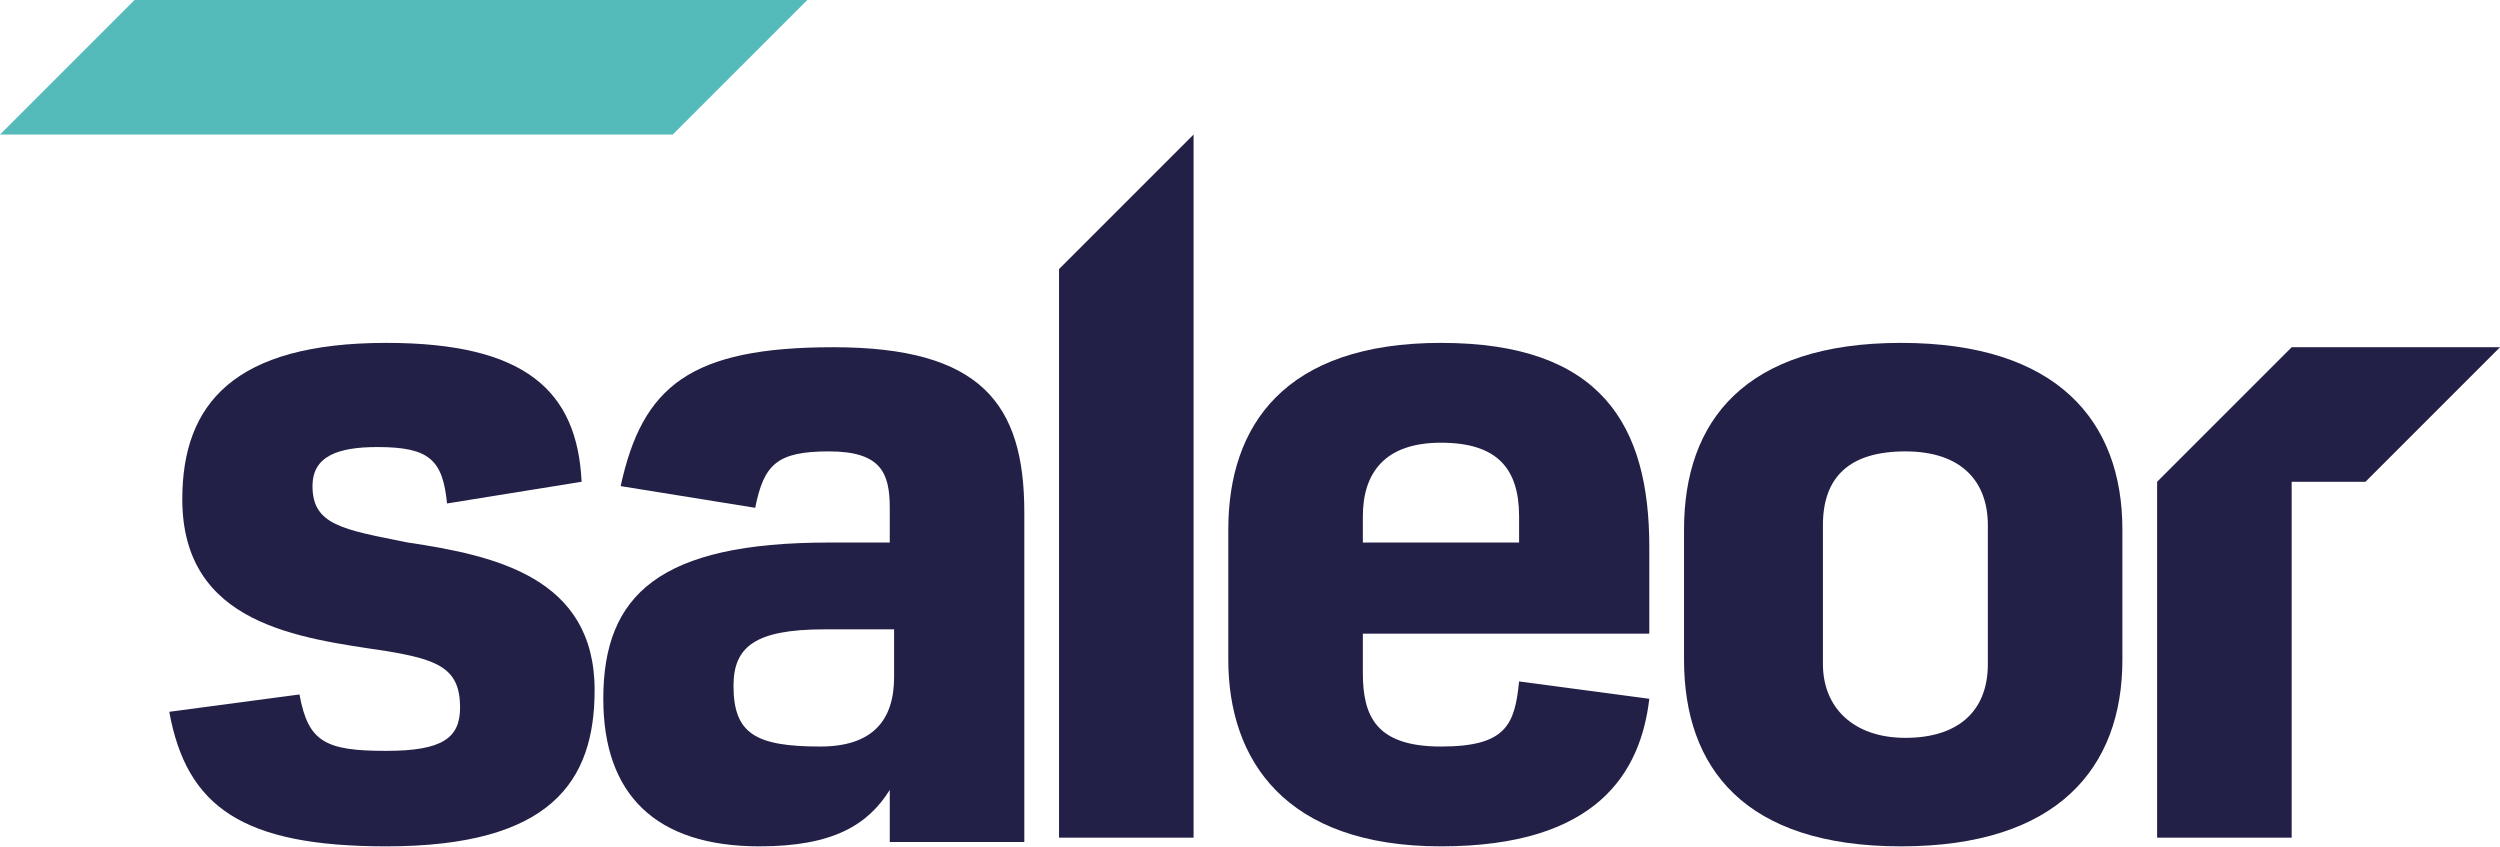
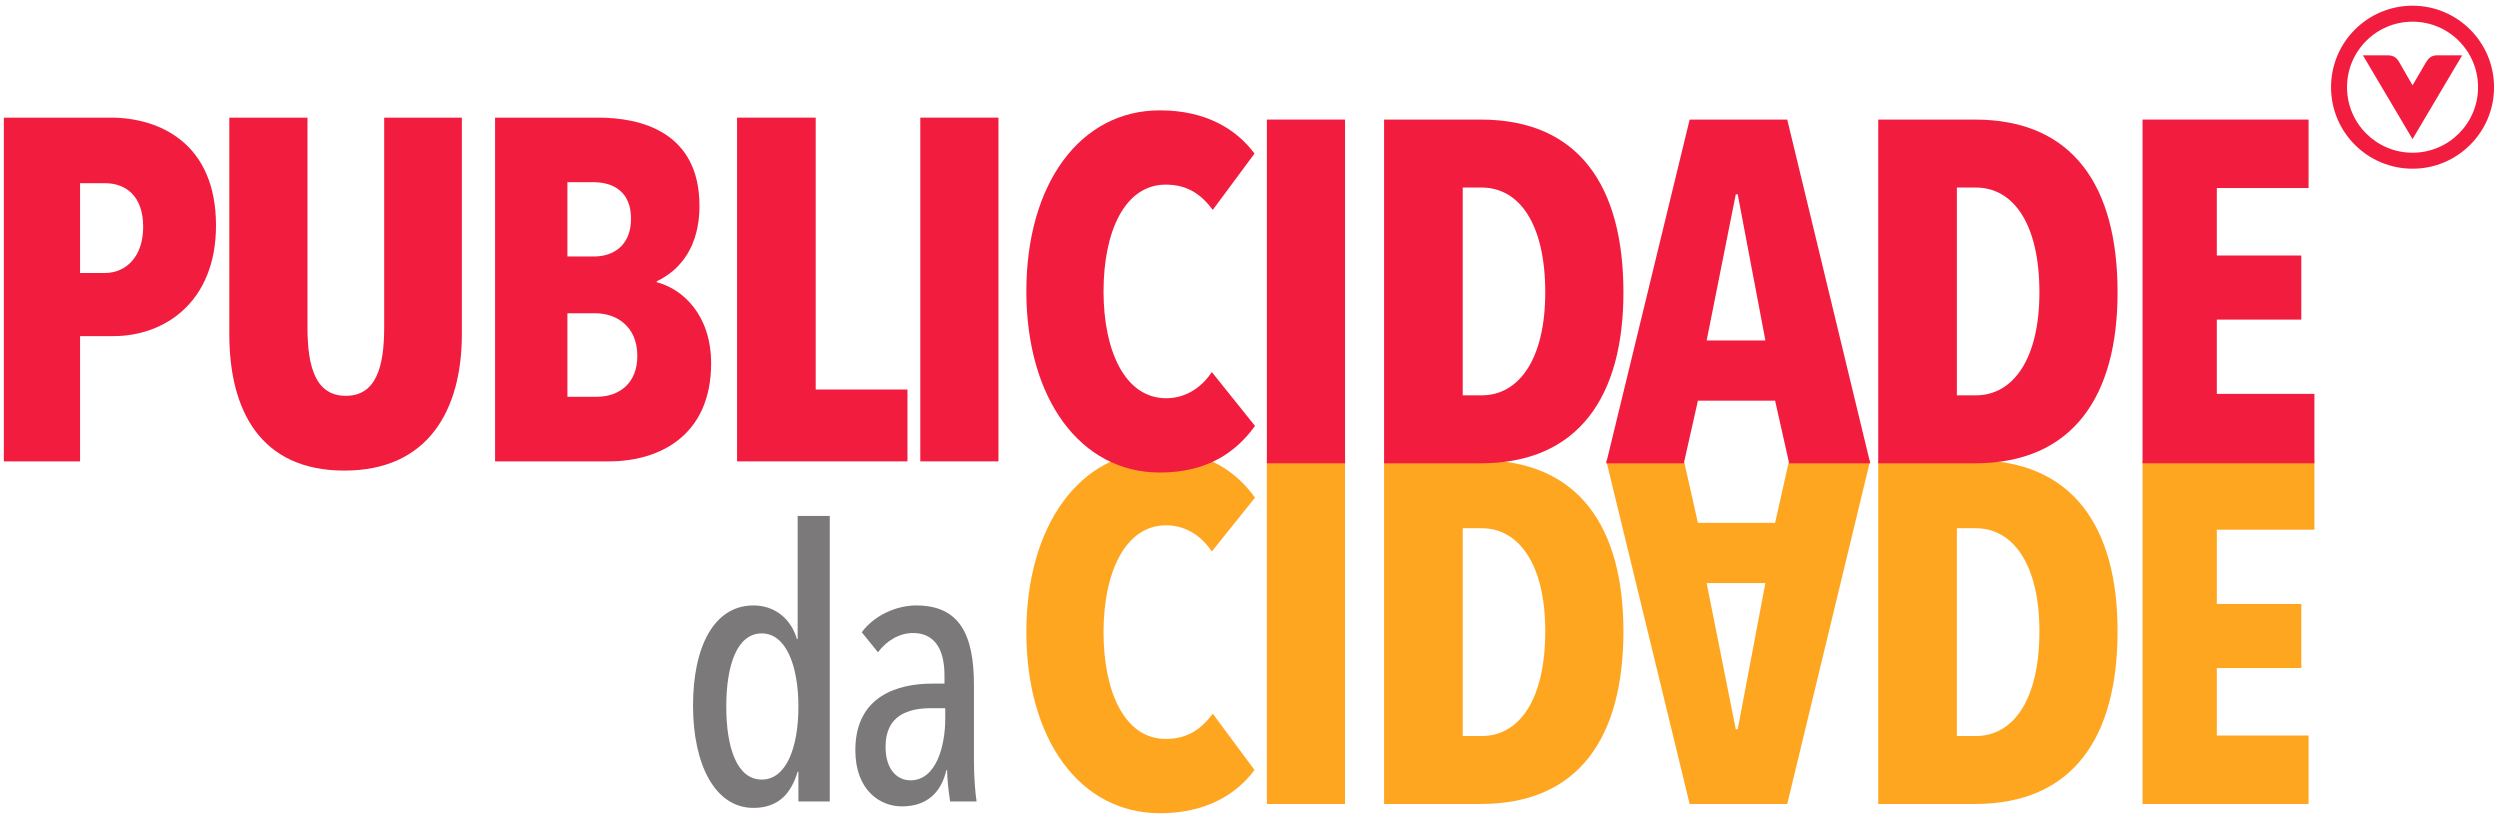
- <svg xmlns="http://www.w3.org/2000/svg" enable-background="new 20 0 57.6 19.5" viewBox="0 0 57.6 19.5">
-   <path d="m15.5 3.1h-15.5l3.1-3.1h15.5z" fill="#54baba" />
-   <g fill="#222046">
-     <path d="m8.9 19.5c3.8 0 4.8-1.5 4.8-3.6 0-2.6-2.3-3.1-4.3-3.4-1.5-.3-2.2-.4-2.2-1.3 0-.7.6-.9 1.5-.9 1.2 0 1.5.3 1.6 1.3l3.1-.5c-.1-2.1-1.3-3.2-4.5-3.2-3.5 0-4.7 1.4-4.7 3.6 0 2.9 2.7 3.2 4.7 3.5 1.2.2 1.7.4 1.7 1.3 0 .7-.4 1-1.7 1-1.4 0-1.8-.2-2-1.3l-3 .4c.4 2.2 1.7 3.1 5 3.1z" />
-     <path d="m17.5 19.5c1.7 0 2.5-.5 3-1.3v1.2h3.1v-7.6c0-2.5-1-3.8-4.4-3.8-3.3 0-4.4.9-4.9 3.2l3.1.5c.2-1 .5-1.3 1.7-1.3s1.4.5 1.4 1.3v.8h-1.4c-3.9 0-5.2 1.2-5.2 3.6 0 2.2 1.2 3.4 3.6 3.4zm1.4-2.3c-1.5 0-2-.3-2-1.4 0-.9.5-1.3 2.1-1.3h1.6v1.1c0 1-.5 1.6-1.7 1.6z" />
-     <path d="m24.4 19.3h3.1v-16.2l-3.1 3.1z" />
-     <path d="m33.2 19.5c3.6 0 4.6-1.7 4.8-3.4l-3-.4c-.1 1-.3 1.5-1.8 1.5s-1.8-.7-1.8-1.7v-.9h6.6v-2c0-2.8-1.1-4.7-4.8-4.7-3.6 0-4.9 1.9-4.9 4.3v3c0 2.3 1.3 4.3 4.9 4.3zm-1.8-7v-.6c0-1 .5-1.7 1.8-1.7s1.8.6 1.8 1.7v.6z" />
-     <path d="m43.8 7.9c-3.6 0-5 1.8-5 4.3v3c0 2.5 1.4 4.3 5 4.3s5.1-1.8 5.1-4.3v-3c0-2.5-1.5-4.3-5.1-4.3zm2 7.4c0 1.1-.7 1.7-1.9 1.7s-1.9-.7-1.9-1.7v-3.2c0-1.1.6-1.7 1.9-1.7s1.9.7 1.9 1.7z" />
-     <path d="m52.8 8-3.1 3.1v8.2h3.1v-8.2h1.7l3.1-3.1z" />
-   </g>
+ <svg xmlns="http://www.w3.org/2000/svg" width="329" height="108" viewBox="0 0 329 108" fill="none">
+   <path fill-rule="evenodd" clip-rule="evenodd" d="M317.489 22.201C323.413 22.201 328.215 17.4 328.215 11.476C328.215 5.553 323.413 0.752 317.489 0.752C311.567 0.752 306.764 5.553 306.764 11.476C306.764 17.4 311.567 22.201 317.489 22.201ZM317.489 18.303L310.96 7.279H314.296C315.063 7.323 315.447 7.633 315.768 8.239L317.489 11.228L317.491 11.229L319.213 8.285C319.595 7.632 319.916 7.348 320.611 7.279H324.02L317.489 18.303ZM317.489 2.853C312.728 2.853 308.867 6.715 308.867 11.476C308.867 16.239 312.728 20.099 317.489 20.099C322.252 20.099 326.112 16.239 326.112 11.476C326.112 6.715 322.252 2.853 317.489 2.853Z" fill="#F21C3F" />
+   <path d="M28.425 29.665C28.425 18.867 21.015 15.481 14.562 15.481H0.506V60.716H10.536V44.232H14.945C21.654 44.232 28.425 39.76 28.425 29.665ZM18.842 29.857C18.842 33.753 16.606 35.927 13.795 35.927H10.536V24.107H13.795C16.606 24.107 18.842 25.831 18.842 29.857Z" fill="#F21C3F" />
+   <path d="M60.781 43.976V15.481H50.559V43.081C50.559 48.193 49.536 52.091 45.512 52.091C41.487 52.091 40.464 48.193 40.464 43.081V15.481H30.177V43.976C30.177 54.007 34.267 61.929 45.32 61.929C56.372 61.929 60.781 53.943 60.781 43.976Z" fill="#F21C3F" />
+   <path d="M93.584 47.809C93.584 41.484 89.879 38.035 86.428 37.14V37.012C89.559 35.543 92.051 32.412 92.051 27.109C92.051 17.333 84.32 15.481 78.697 15.481H65.153V60.716H80.167C86.62 60.716 93.584 57.457 93.584 47.809ZM83.041 28.771C83.041 32.348 80.679 33.753 78.185 33.753H74.672V23.979H78.123C80.741 23.979 83.041 25.257 83.041 28.771ZM83.872 46.852C83.872 50.429 81.508 52.217 78.505 52.217H74.672V41.229H78.377C80.997 41.229 83.872 42.827 83.872 46.852Z" fill="#F21C3F" />
+   <path d="M119.423 60.716V51.26H107.347V15.481H96.997V60.716H119.423Z" fill="#F21C3F" />
+   <path d="M131.397 60.716V15.481H121.111V60.716H131.397Z" fill="#F21C3F" />
+   <path d="M109.197 105.475V67.895H104.972V84.1H104.872C104.127 81.515 102.039 79.676 99.156 79.676C93.936 79.676 91.203 85.144 91.203 92.848C91.203 100.603 94.085 106.32 99.156 106.32C102.585 106.32 104.176 104.232 104.972 101.548H105.071V105.475H109.197ZM105.071 92.997C105.071 98.367 103.481 102.592 100.249 102.592C96.969 102.592 95.577 98.367 95.577 92.997C95.577 87.58 96.969 83.355 100.249 83.355C103.431 83.355 105.071 87.58 105.071 92.997Z" fill="#7B7979" />
+   <path d="M128.519 105.475C128.32 104.281 128.171 101.945 128.171 100.255V90.164C128.171 83.504 126.281 79.676 120.565 79.676C117.98 79.676 115.048 80.968 113.407 83.205L115.545 85.84C116.639 84.348 118.328 83.305 120.168 83.305C122.653 83.305 124.293 84.995 124.293 88.872V89.965H122.653C118.279 89.965 112.563 91.507 112.563 98.715C112.563 104.083 115.893 106.121 118.676 106.121C121.957 106.121 123.847 104.331 124.543 101.349H124.641C124.641 102.243 124.791 103.983 125.039 105.475H128.519ZM124.393 94.639C124.393 98.068 123.249 102.691 119.82 102.691C118.08 102.691 116.539 101.299 116.539 98.267C116.539 94.091 119.572 93.197 122.553 93.197H124.393V94.639Z" fill="#7B7979" />
+   <path d="M165.159 65.489L159.473 72.581C158.26 70.728 156.215 69.131 153.468 69.131C148.037 69.131 145.225 75.393 145.225 83.187C145.225 91.109 148.037 97.243 153.403 97.243C156.279 97.243 158.068 95.964 159.601 93.92L165.095 101.332C162.668 104.591 158.643 107.019 152.637 107.019C142.159 107.019 135.067 97.371 135.067 83.187C135.067 69.195 142.095 59.356 152.637 59.356C158.897 59.356 162.668 62.04 165.159 65.489Z" fill="#FFA621" />
+   <path d="M177.007 60.569V105.804H166.72V60.569H177.007Z" fill="#FFA621" />
+   <path d="M213.643 83.06C213.643 96.987 207.828 105.804 194.859 105.804H182.145V60.569H194.859C207.764 60.569 213.643 69.387 213.643 83.06ZM203.356 83.06C203.356 74.307 199.905 69.515 194.987 69.515H192.495V96.86H194.987C199.905 96.86 203.356 92.132 203.356 83.06Z" fill="#FFA621" />
+   <path d="M246.125 60.569L235.2 105.804H222.359L211.369 60.569H221.592L223.445 68.812H233.603L235.456 60.569H246.125ZM232.325 76.735H224.595L228.428 95.964H228.684L232.325 76.735Z" fill="#FFA621" />
+   <path d="M278.673 83.06C278.673 96.987 272.859 105.804 259.889 105.804H247.176V60.569H259.889C272.795 60.569 278.673 69.387 278.673 83.06ZM268.387 83.06C268.387 74.307 264.936 69.515 260.017 69.515H257.525V96.86H260.017C264.936 96.86 268.387 92.132 268.387 83.06Z" fill="#FFA621" />
+   <path d="M304.576 60.569V69.707H291.733V79.481H302.851V87.915H291.733V96.795H303.809V105.804H281.959V60.569H304.576Z" fill="#FFA621" />
+   <path d="M165.159 56.051L159.473 48.96C158.26 50.812 156.215 52.409 153.468 52.409C148.037 52.409 145.225 46.148 145.225 38.353C145.225 30.431 148.037 24.297 153.403 24.297C156.279 24.297 158.068 25.576 159.601 27.62L165.095 20.209C162.668 16.951 158.643 14.523 152.637 14.523C142.159 14.523 135.067 24.169 135.067 38.353C135.067 52.345 142.095 62.184 152.637 62.184C158.897 62.184 162.668 59.501 165.159 56.051Z" fill="#F21C3F" />
+   <path d="M177.007 60.971V15.736H166.72V60.971H177.007Z" fill="#F21C3F" />
+   <path d="M213.643 38.481C213.643 24.553 207.828 15.736 194.859 15.736H182.145V60.971H194.859C207.764 60.971 213.643 52.153 213.643 38.481ZM203.356 38.481C203.356 47.235 199.905 52.027 194.987 52.027H192.495V24.681H194.987C199.905 24.681 203.356 29.409 203.356 38.481Z" fill="#F21C3F" />
+   <path d="M246.125 60.971L235.2 15.736H222.359L211.369 60.971H221.592L223.445 52.728H233.603L235.456 60.971H246.125ZM232.325 44.807H224.595L228.428 25.576H228.684L232.325 44.807Z" fill="#F21C3F" />
+   <path d="M278.673 38.481C278.673 24.553 272.859 15.736 259.889 15.736H247.176V60.971H259.889C272.795 60.971 278.673 52.153 278.673 38.481ZM268.387 38.481C268.387 47.235 264.936 52.027 260.017 52.027H257.525V24.681H260.017C264.936 24.681 268.387 29.409 268.387 38.481Z" fill="#F21C3F" />
+   <path d="M304.576 60.971V51.835H291.733V42.06H302.851V33.625H291.733V24.745H303.809V15.736H281.959V60.971H304.576Z" fill="#F21C3F" />
</svg>
